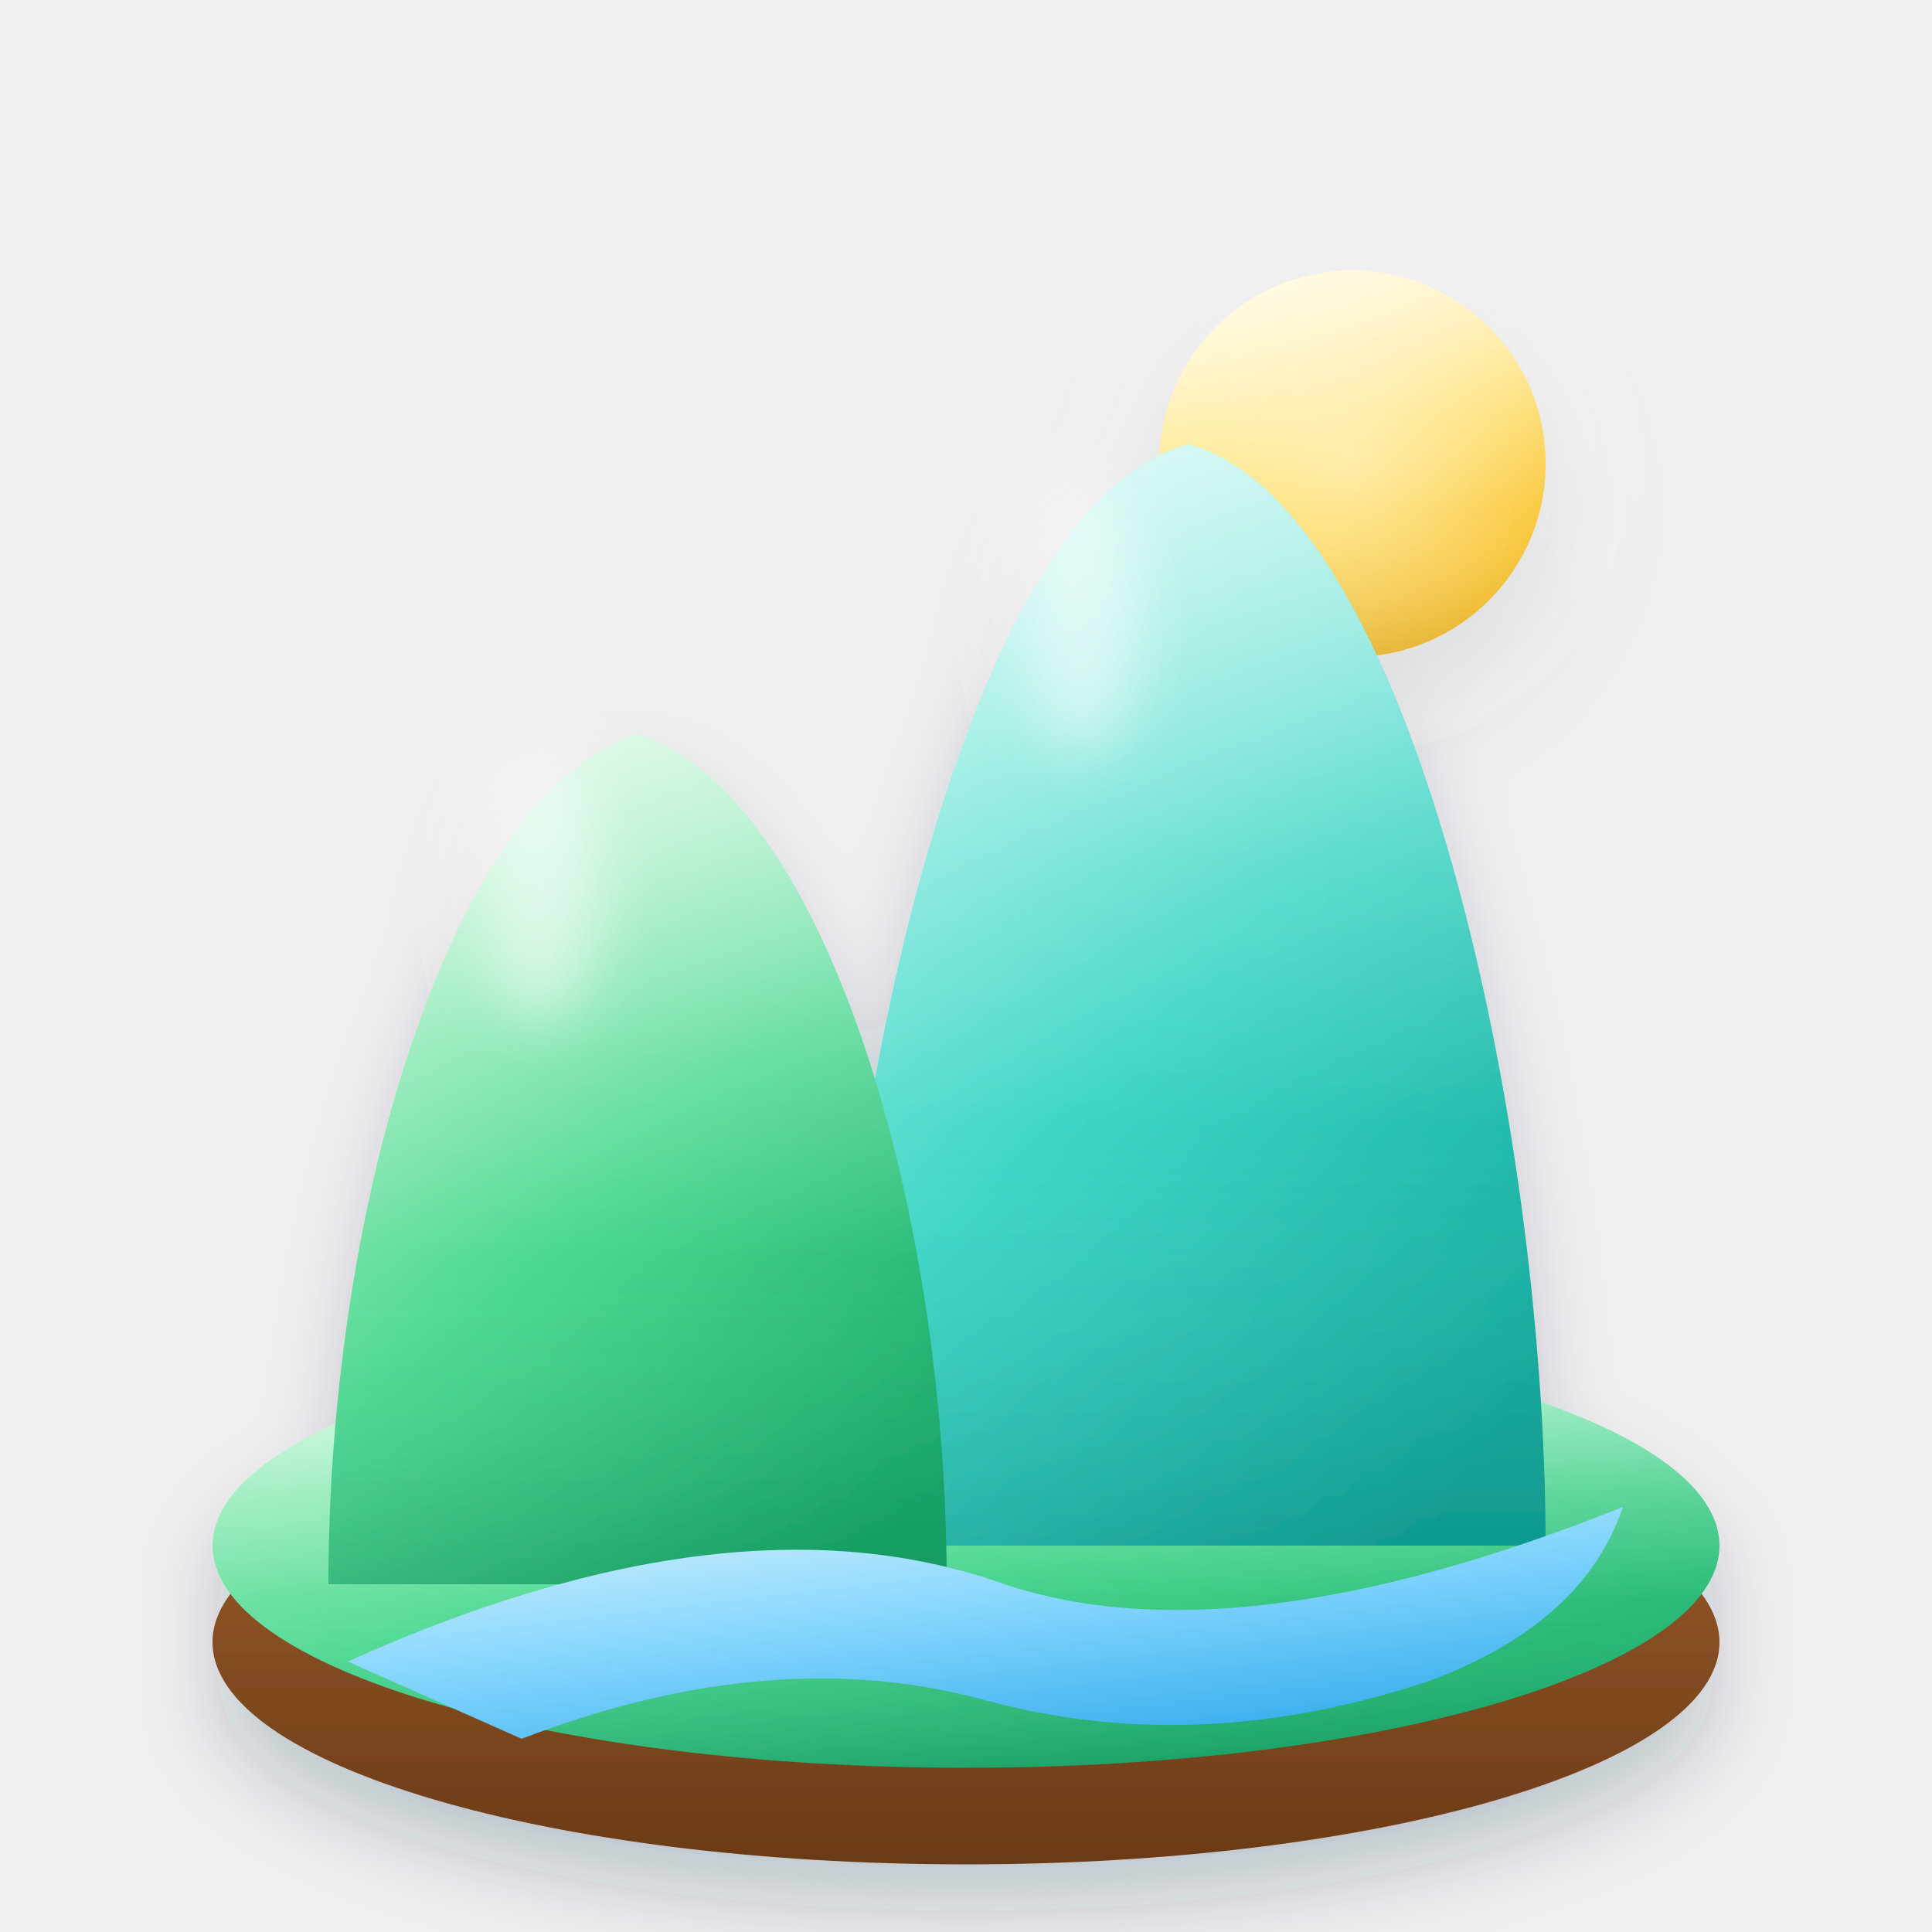
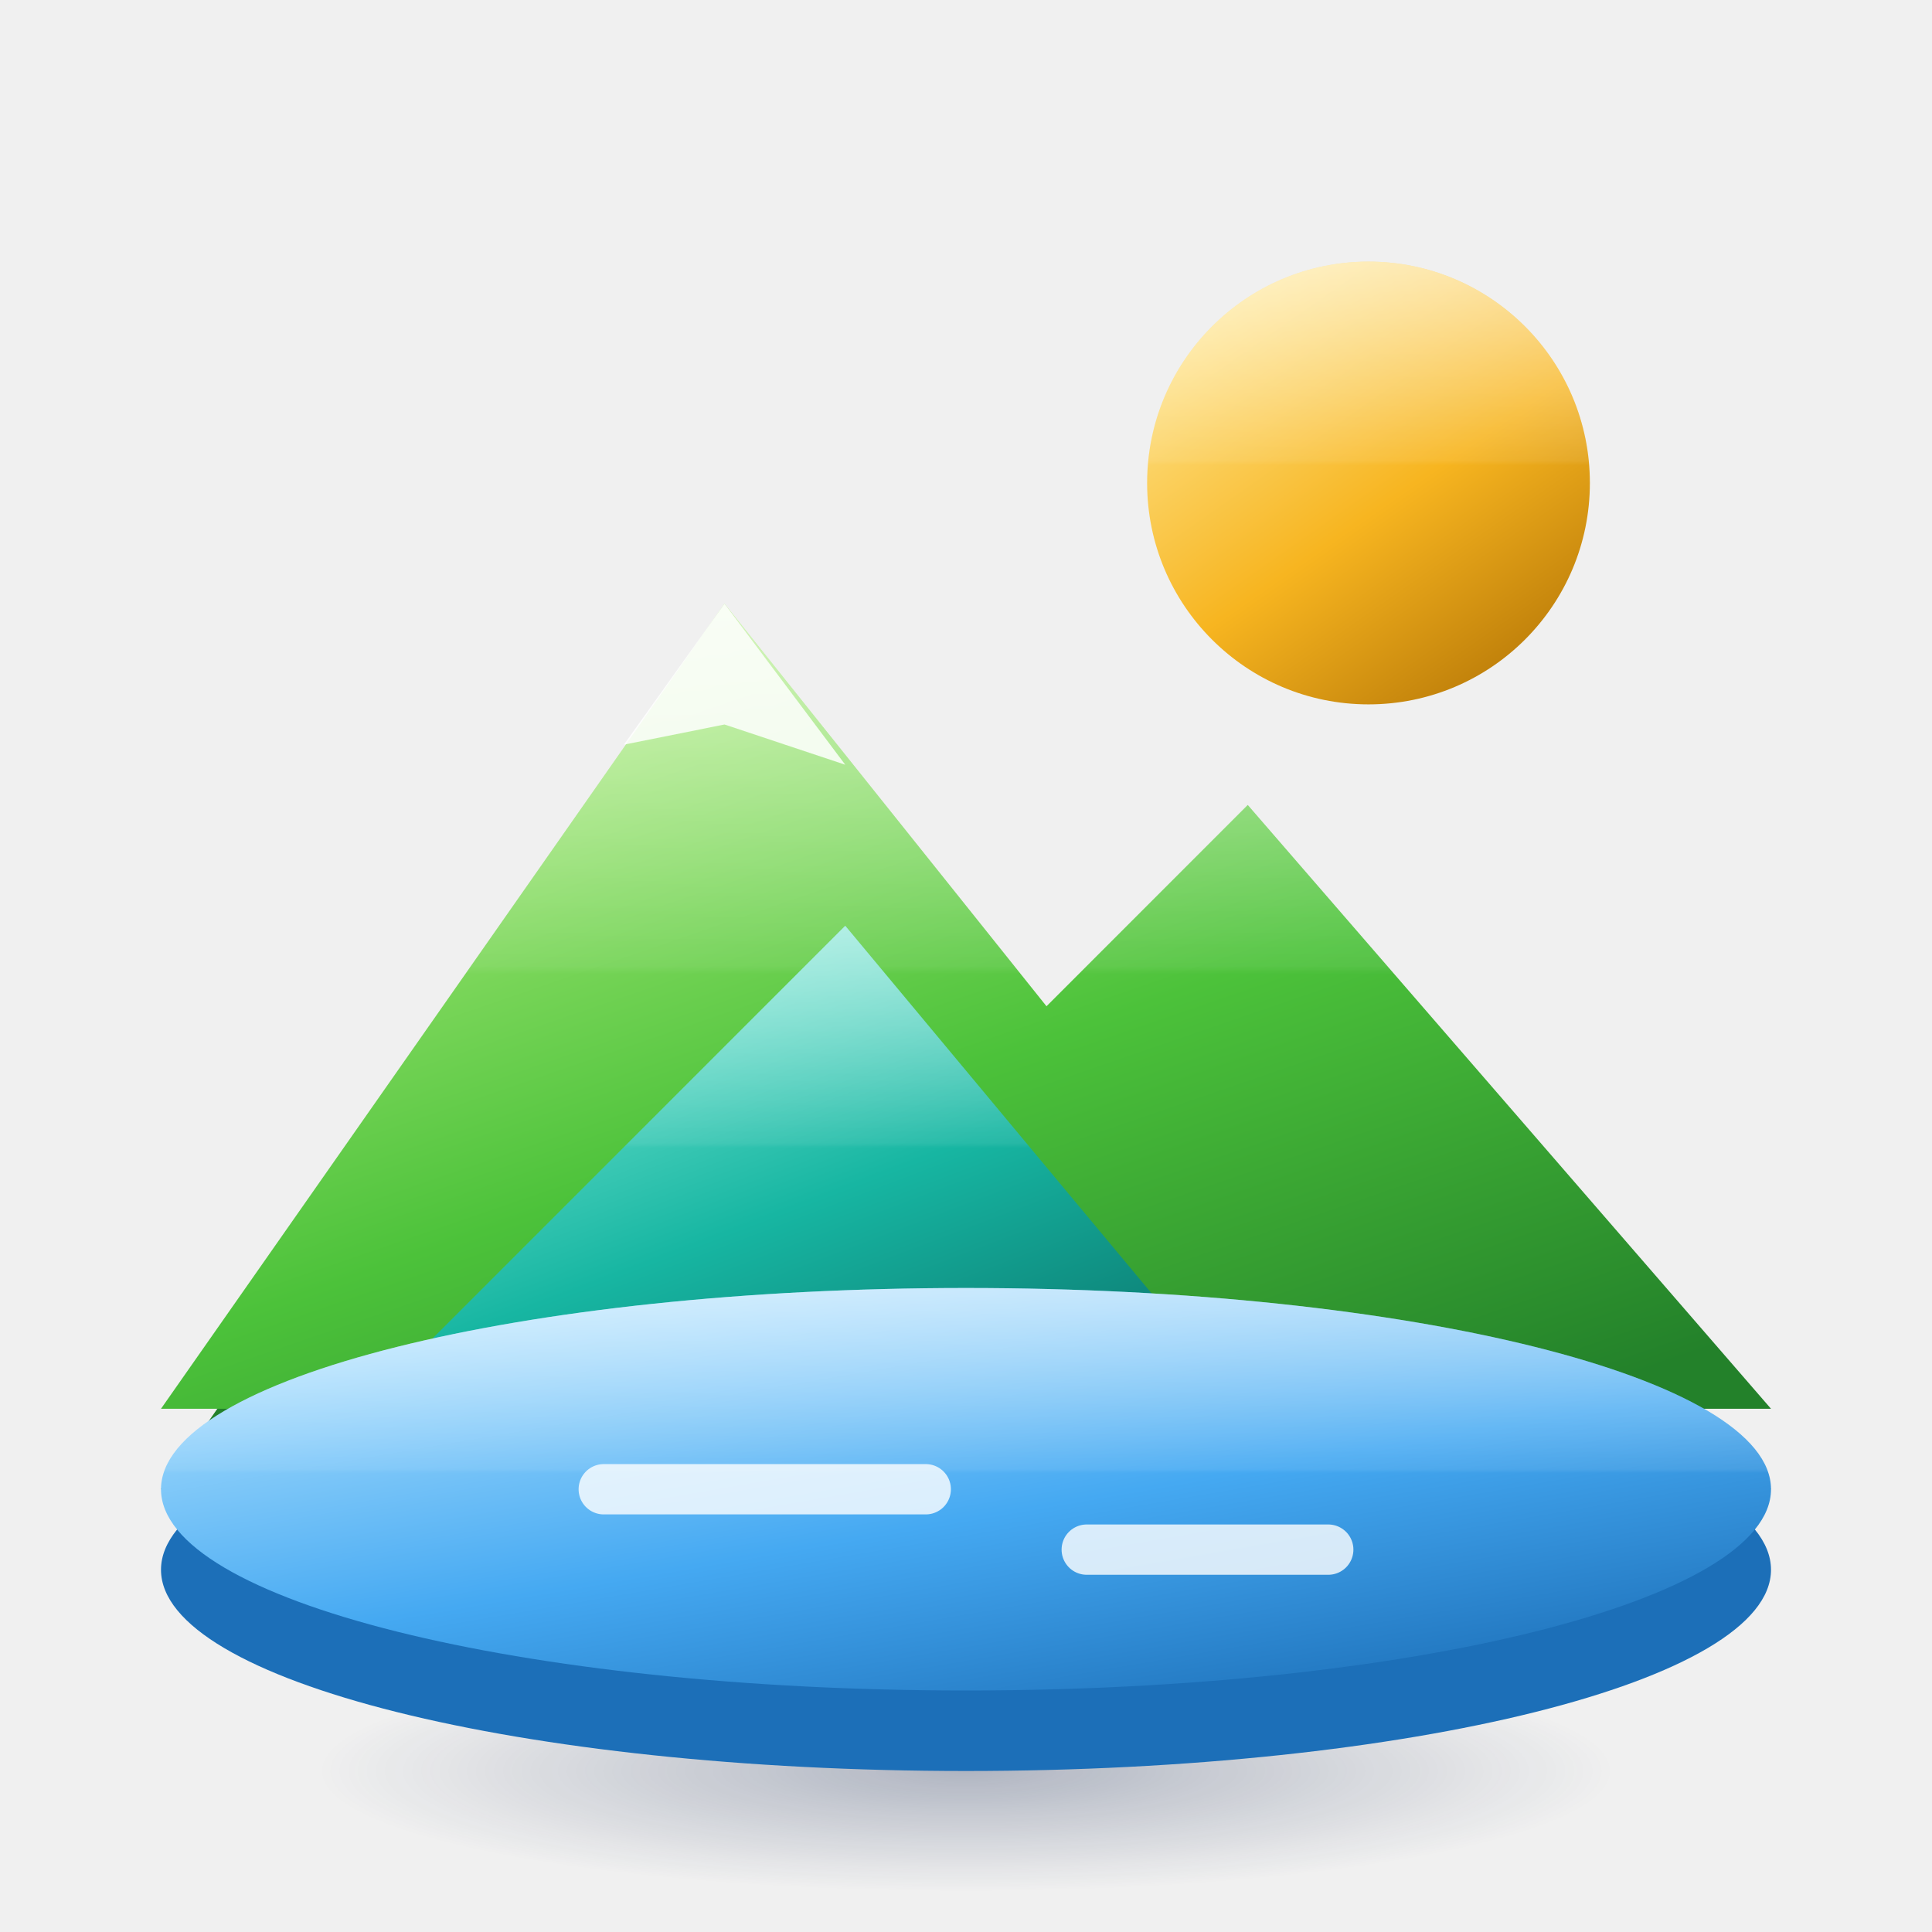
- <svg xmlns="http://www.w3.org/2000/svg" viewBox="0 0 100 100" width="100" height="100">
+ <svg xmlns="http://www.w3.org/2000/svg" viewBox="0 0 96 96" width="96" height="96">
  <defs>
-     <linearGradient id="sky" x1=".18" y1="0" x2=".82" y2="1">
-       <stop offset="0" stop-color="#D4F1FF" />
-       <stop offset=".5" stop-color="#7DD3FC" />
-       <stop offset="1" stop-color="#2FA8EA" />
+     <linearGradient id="gloss" x1="0" y1="0" x2="0" y2="1">
+       <stop offset="0" stop-color="#fff" stop-opacity="0.55" />
+       <stop offset="0.45" stop-color="#fff" stop-opacity="0.08" />
+       <stop offset="0.46" stop-color="#fff" stop-opacity="0" />
    </linearGradient>
-     <linearGradient id="yellow" x1=".18" y1="0" x2=".82" y2="1">
-       <stop offset="0" stop-color="#FFF6C2" />
-       <stop offset=".5" stop-color="#FFD84D" />
-       <stop offset="1" stop-color="#F5B000" />
+     <radialGradient id="shadow" cx="0.5" cy="0.5" r="0.5">
+       <stop offset="0" stop-color="#0B1E4A" stop-opacity="0.28" />
+       <stop offset="1" stop-color="#0B1E4A" stop-opacity="0" />
+     </radialGradient>
+     <linearGradient id="g1" x1="0.15" y1="0" x2="0.85" y2="1">
+       <stop offset="0" stop-color="#FFEA9A" />
+       <stop offset="0.55" stop-color="#F7B520" />
+       <stop offset="1" stop-color="#B57606" />
    </linearGradient>
-     <linearGradient id="green" x1=".18" y1="0" x2=".82" y2="1">
-       <stop offset="0" stop-color="#C2F7D3" />
-       <stop offset=".5" stop-color="#4ED993" />
-       <stop offset="1" stop-color="#14A866" />
+     <linearGradient id="g2" x1="0.15" y1="0" x2="0.85" y2="1">
+       <stop offset="0" stop-color="#C2F58A" />
+       <stop offset="0.55" stop-color="#4CC23A" />
+       <stop offset="1" stop-color="#23812A" />
    </linearGradient>
-     <linearGradient id="teal" x1=".18" y1="0" x2=".82" y2="1">
-       <stop offset="0" stop-color="#B5F6EE" />
-       <stop offset=".5" stop-color="#3FD6C6" />
-       <stop offset="1" stop-color="#10A89A" />
+     <linearGradient id="g3" x1="0.15" y1="0" x2="0.85" y2="1">
+       <stop offset="0" stop-color="#8FF3DF" />
+       <stop offset="0.55" stop-color="#17B6A2" />
+       <stop offset="1" stop-color="#0A746C" />
    </linearGradient>
-     <linearGradient id="brownS" x1="0" y1="0" x2="0" y2="1">
-       <stop offset="0" stop-color="#A0612E" />
-       <stop offset="1" stop-color="#6A3A16" />
+     <linearGradient id="g4" x1="0.15" y1="0" x2="0.85" y2="1">
+       <stop offset="0" stop-color="#B8E6FF" />
+       <stop offset="0.55" stop-color="#45A9F2" />
+       <stop offset="1" stop-color="#1C6FB8" />
    </linearGradient>
-     <linearGradient id="sheen" x1="0" y1="0" x2="0" y2="1">
-       <stop offset="0" stop-color="#fff" stop-opacity=".62" />
-       <stop offset=".38" stop-color="#fff" stop-opacity=".16" />
-       <stop offset=".62" stop-color="#fff" stop-opacity="0" />
-       <stop offset="1" stop-color="#0b1530" stop-opacity=".10" />
-     </linearGradient>
-     <radialGradient id="gs">
-       <stop offset="0" stop-color="#22305a" stop-opacity=".34" />
-       <stop offset="1" stop-color="#22305a" stop-opacity="0" />
-     </radialGradient>
-     <radialGradient id="glow">
-       <stop offset="0" stop-color="#fff" stop-opacity=".95" />
-       <stop offset="1" stop-color="#fff" stop-opacity="0" />
-     </radialGradient>
-     <filter id="ds" x="-20%" y="-20%" width="140%" height="150%">
-       <feDropShadow dx="0" dy="2.4" stdDeviation="2" flood-color="#13234a" flood-opacity=".2" />
-     </filter>
-     <filter id="bl" x="-60%" y="-60%" width="220%" height="220%">
-       <feGaussianBlur stdDeviation="1.5" />
-     </filter>
  </defs>
-   <ellipse cx="50" cy="91.5" rx="31" ry="5" fill="url(#gs)" />
-   <g filter="url(#ds)">
-     <path transform="translate(0 5)" d="M11.00 80a39 11.5 0 1 0 78.00 0a39 11.5 0 1 0 -78.00 0Z" fill="url(#brownS)" />
-     <path d="M11.00 80a39 11.5 0 1 0 78.00 0a39 11.5 0 1 0 -78.00 0Z" fill="url(#green)" />
-     <path d="M11.00 80a39 11.5 0 1 0 78.00 0a39 11.5 0 1 0 -78.00 0Z" fill="url(#sheen)" />
-     <path d="M60.00 24a10 10 0 1 0 20.00 0a10 10 0 1 0 -20.00 0Z" fill="url(#yellow)" />
-     <path d="M60.00 24a10 10 0 1 0 20.00 0a10 10 0 1 0 -20.00 0Z" fill="url(#sheen)" />
-     <circle cx="70" cy="24" r="15" fill="url(#glow)" opacity=".5" />
-     <path d="M43 80C43 58 50 26 61.5 23C73 26 80 58 80 80Z" fill="url(#teal)" />
-     <path d="M43 80C43 58 50 26 61.5 23C73 26 80 58 80 80Z" fill="url(#sheen)" />
-     <path d="M17 82C17 62 23.5 41 33 38C42.5 41 49 62 49 82Z" fill="url(#green)" />
-     <path d="M17 82C17 62 23.5 41 33 38C42.5 41 49 62 49 82Z" fill="url(#sheen)" />
-     <path d="M18 86Q38 77 52 82Q64 86 84 78Q82 84 74 87Q62 91 51 88Q40 85 27 90Z" fill="url(#sky)" />
-     <ellipse cx="28" cy="46" rx="3" ry="7" fill="#fff" opacity="0.5" filter="url(#bl)" />
-     <ellipse cx="56" cy="32" rx="3" ry="7" fill="#fff" opacity="0.5" filter="url(#bl)" />
+   <ellipse cx="48" cy="88" rx="32" ry="6" fill="url(#shadow)" />
+   <circle cx="68" cy="24" r="11" fill="url(#g1)" />
+   <g opacity="0.9">
+     <circle cx="68" cy="24" r="11" fill="url(#gloss)" />
  </g>
+   <g transform="translate(0 4)">
+     <path d="M8 70 L36 30 L52 50 L62 40 L88 70 Z" fill="#23812A" />
+   </g>
+   <path d="M8 70 L36 30 L52 50 L62 40 L88 70 Z" fill="url(#g2)" />
+   <g opacity="0.9">
+     <path d="M8 70 L36 30 L52 50 L62 40 L88 70 Z" fill="url(#gloss)" />
+   </g>
+   <path d="M36 30 L42 38 L36 36 L31 37 Z" fill="#fff" opacity="0.85" />
+   <path d="M18 70 L42 46 L62 70 Z" fill="url(#g3)" />
+   <g opacity="0.9">
+     <path d="M18 70 L42 46 L62 70 Z" fill="url(#gloss)" />
+   </g>
+   <g transform="translate(0 4)">
+     <ellipse cx="48" cy="74" rx="40" ry="10" fill="#1C6FB8" />
+   </g>
+   <ellipse cx="48" cy="74" rx="40" ry="10" fill="url(#g4)" />
+   <g opacity="0.9">
+     <ellipse cx="48" cy="74" rx="40" ry="10" fill="url(#gloss)" />
+   </g>
+   <path d="M30 74 L46 74 M54 77 L66 77" stroke="#fff" stroke-width="2.5" stroke-linecap="round" opacity="0.8" />
</svg>
